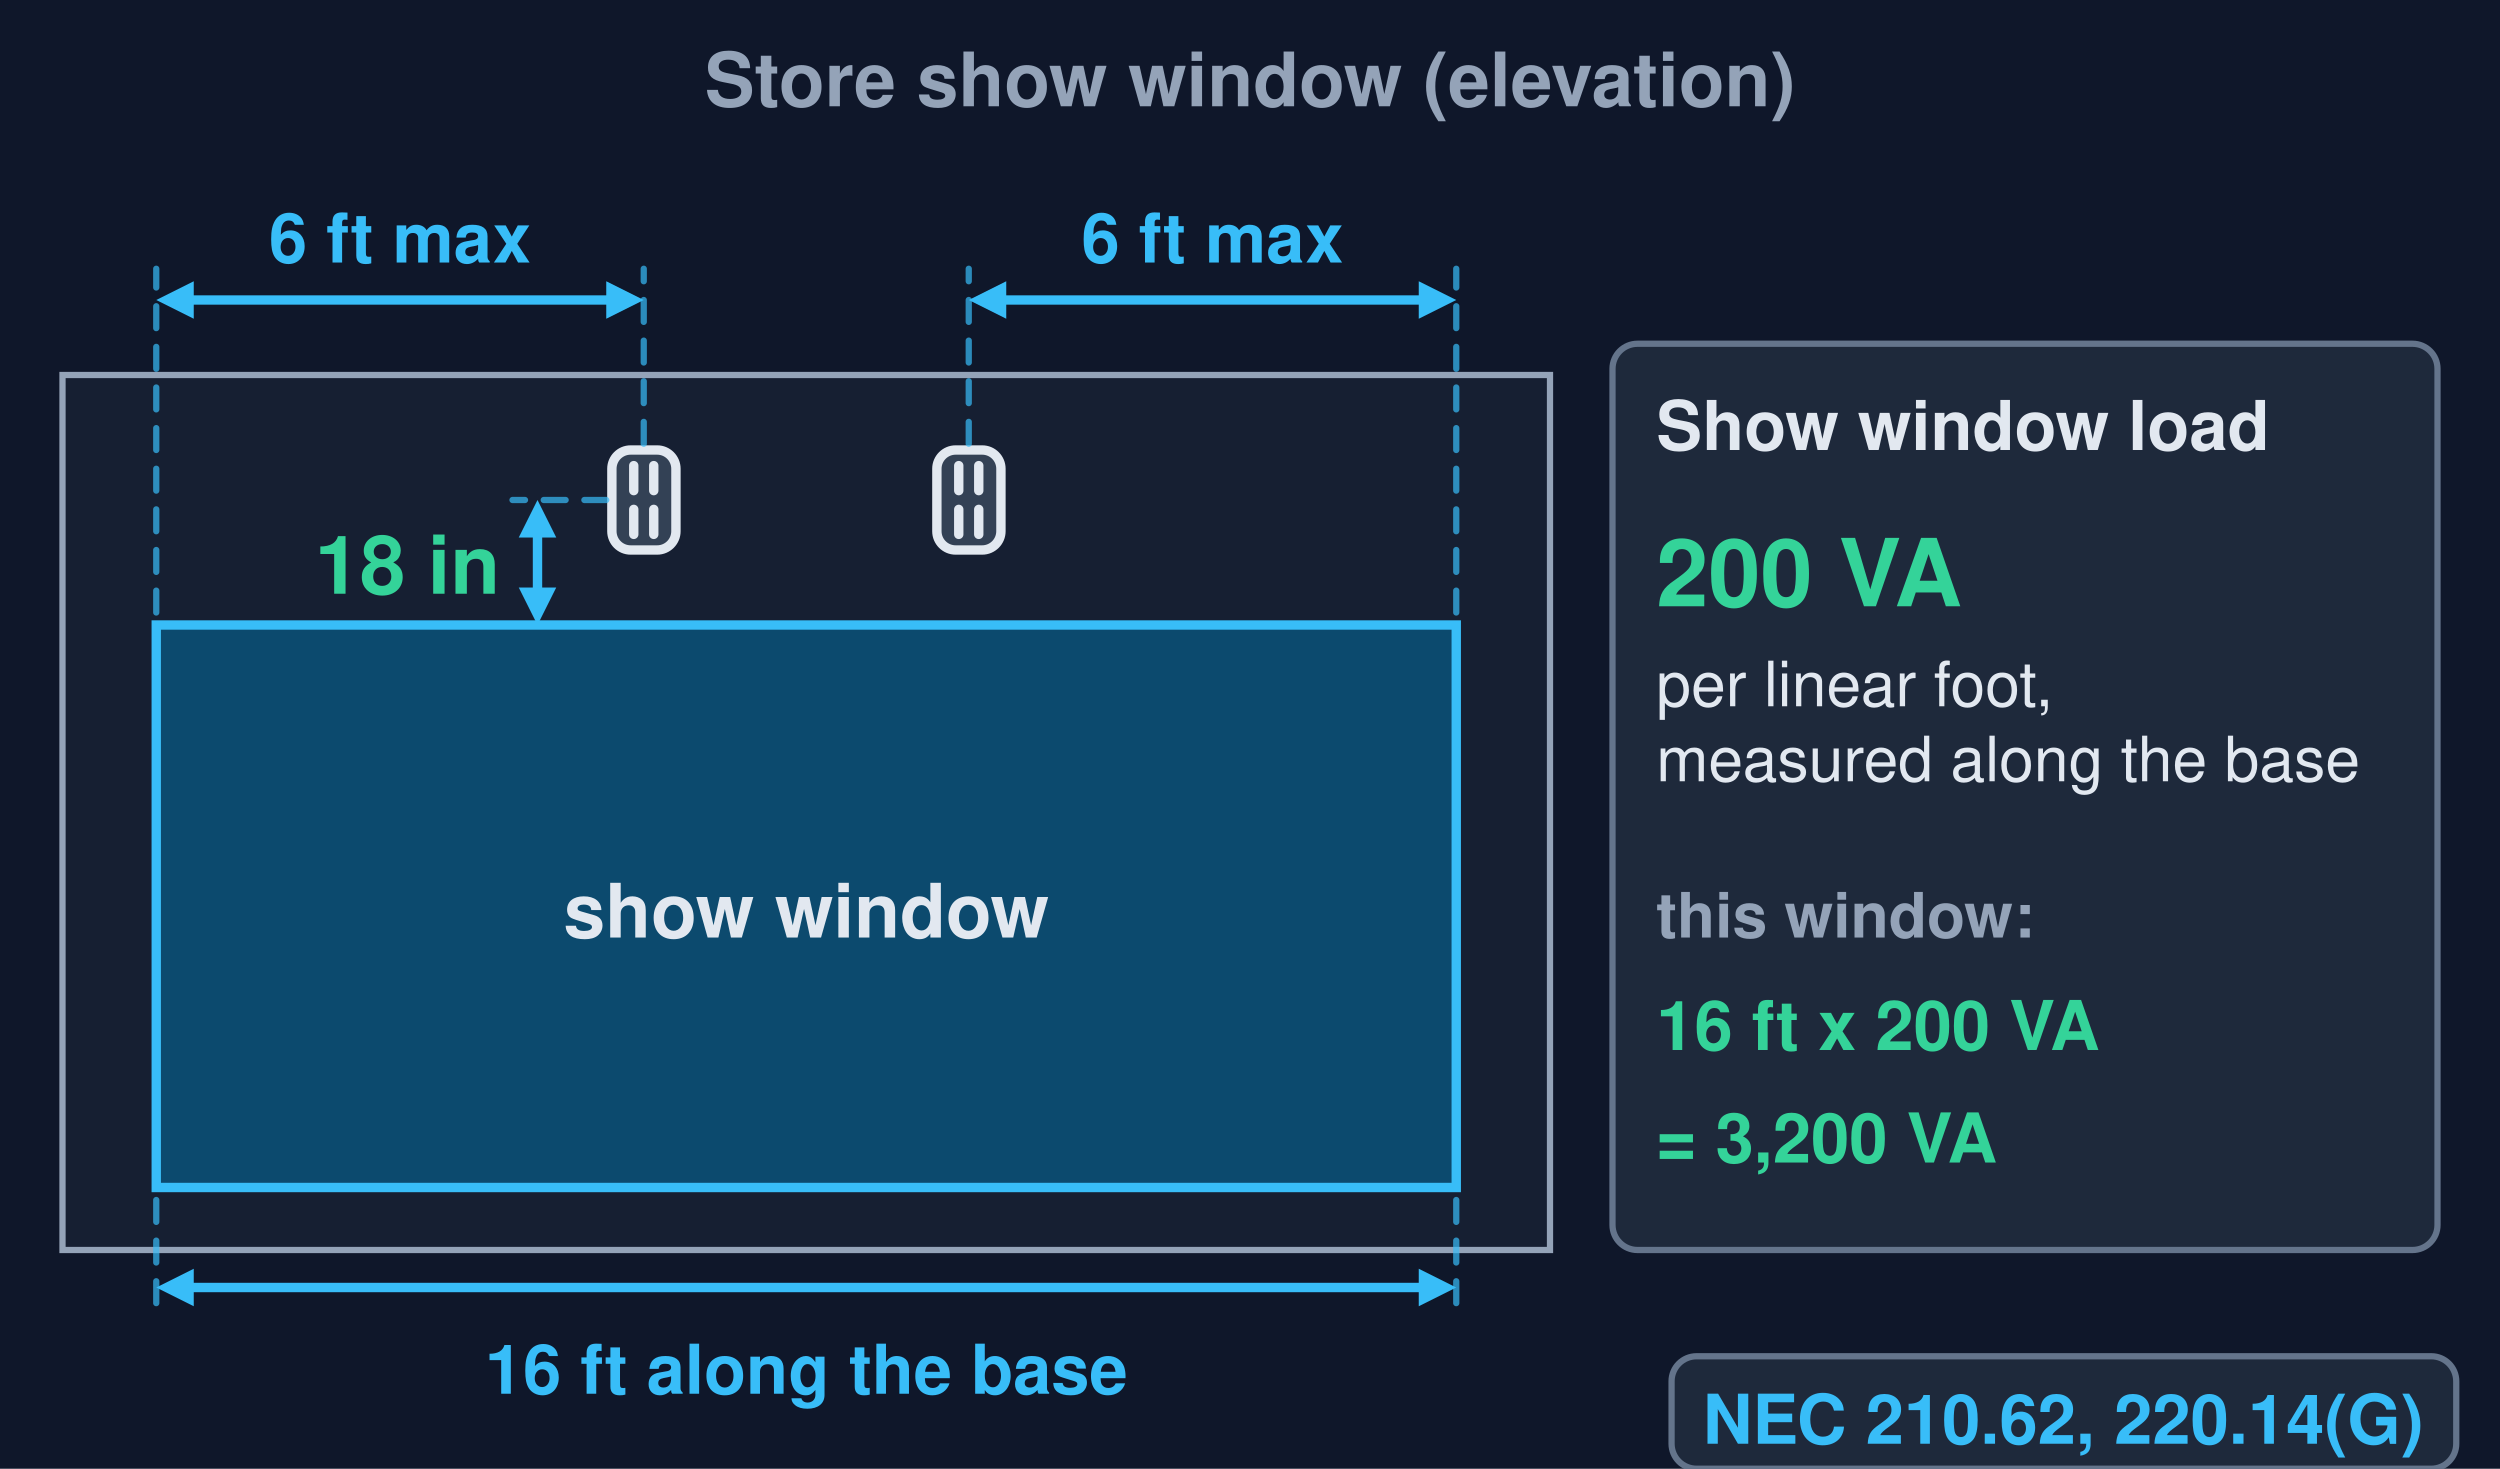
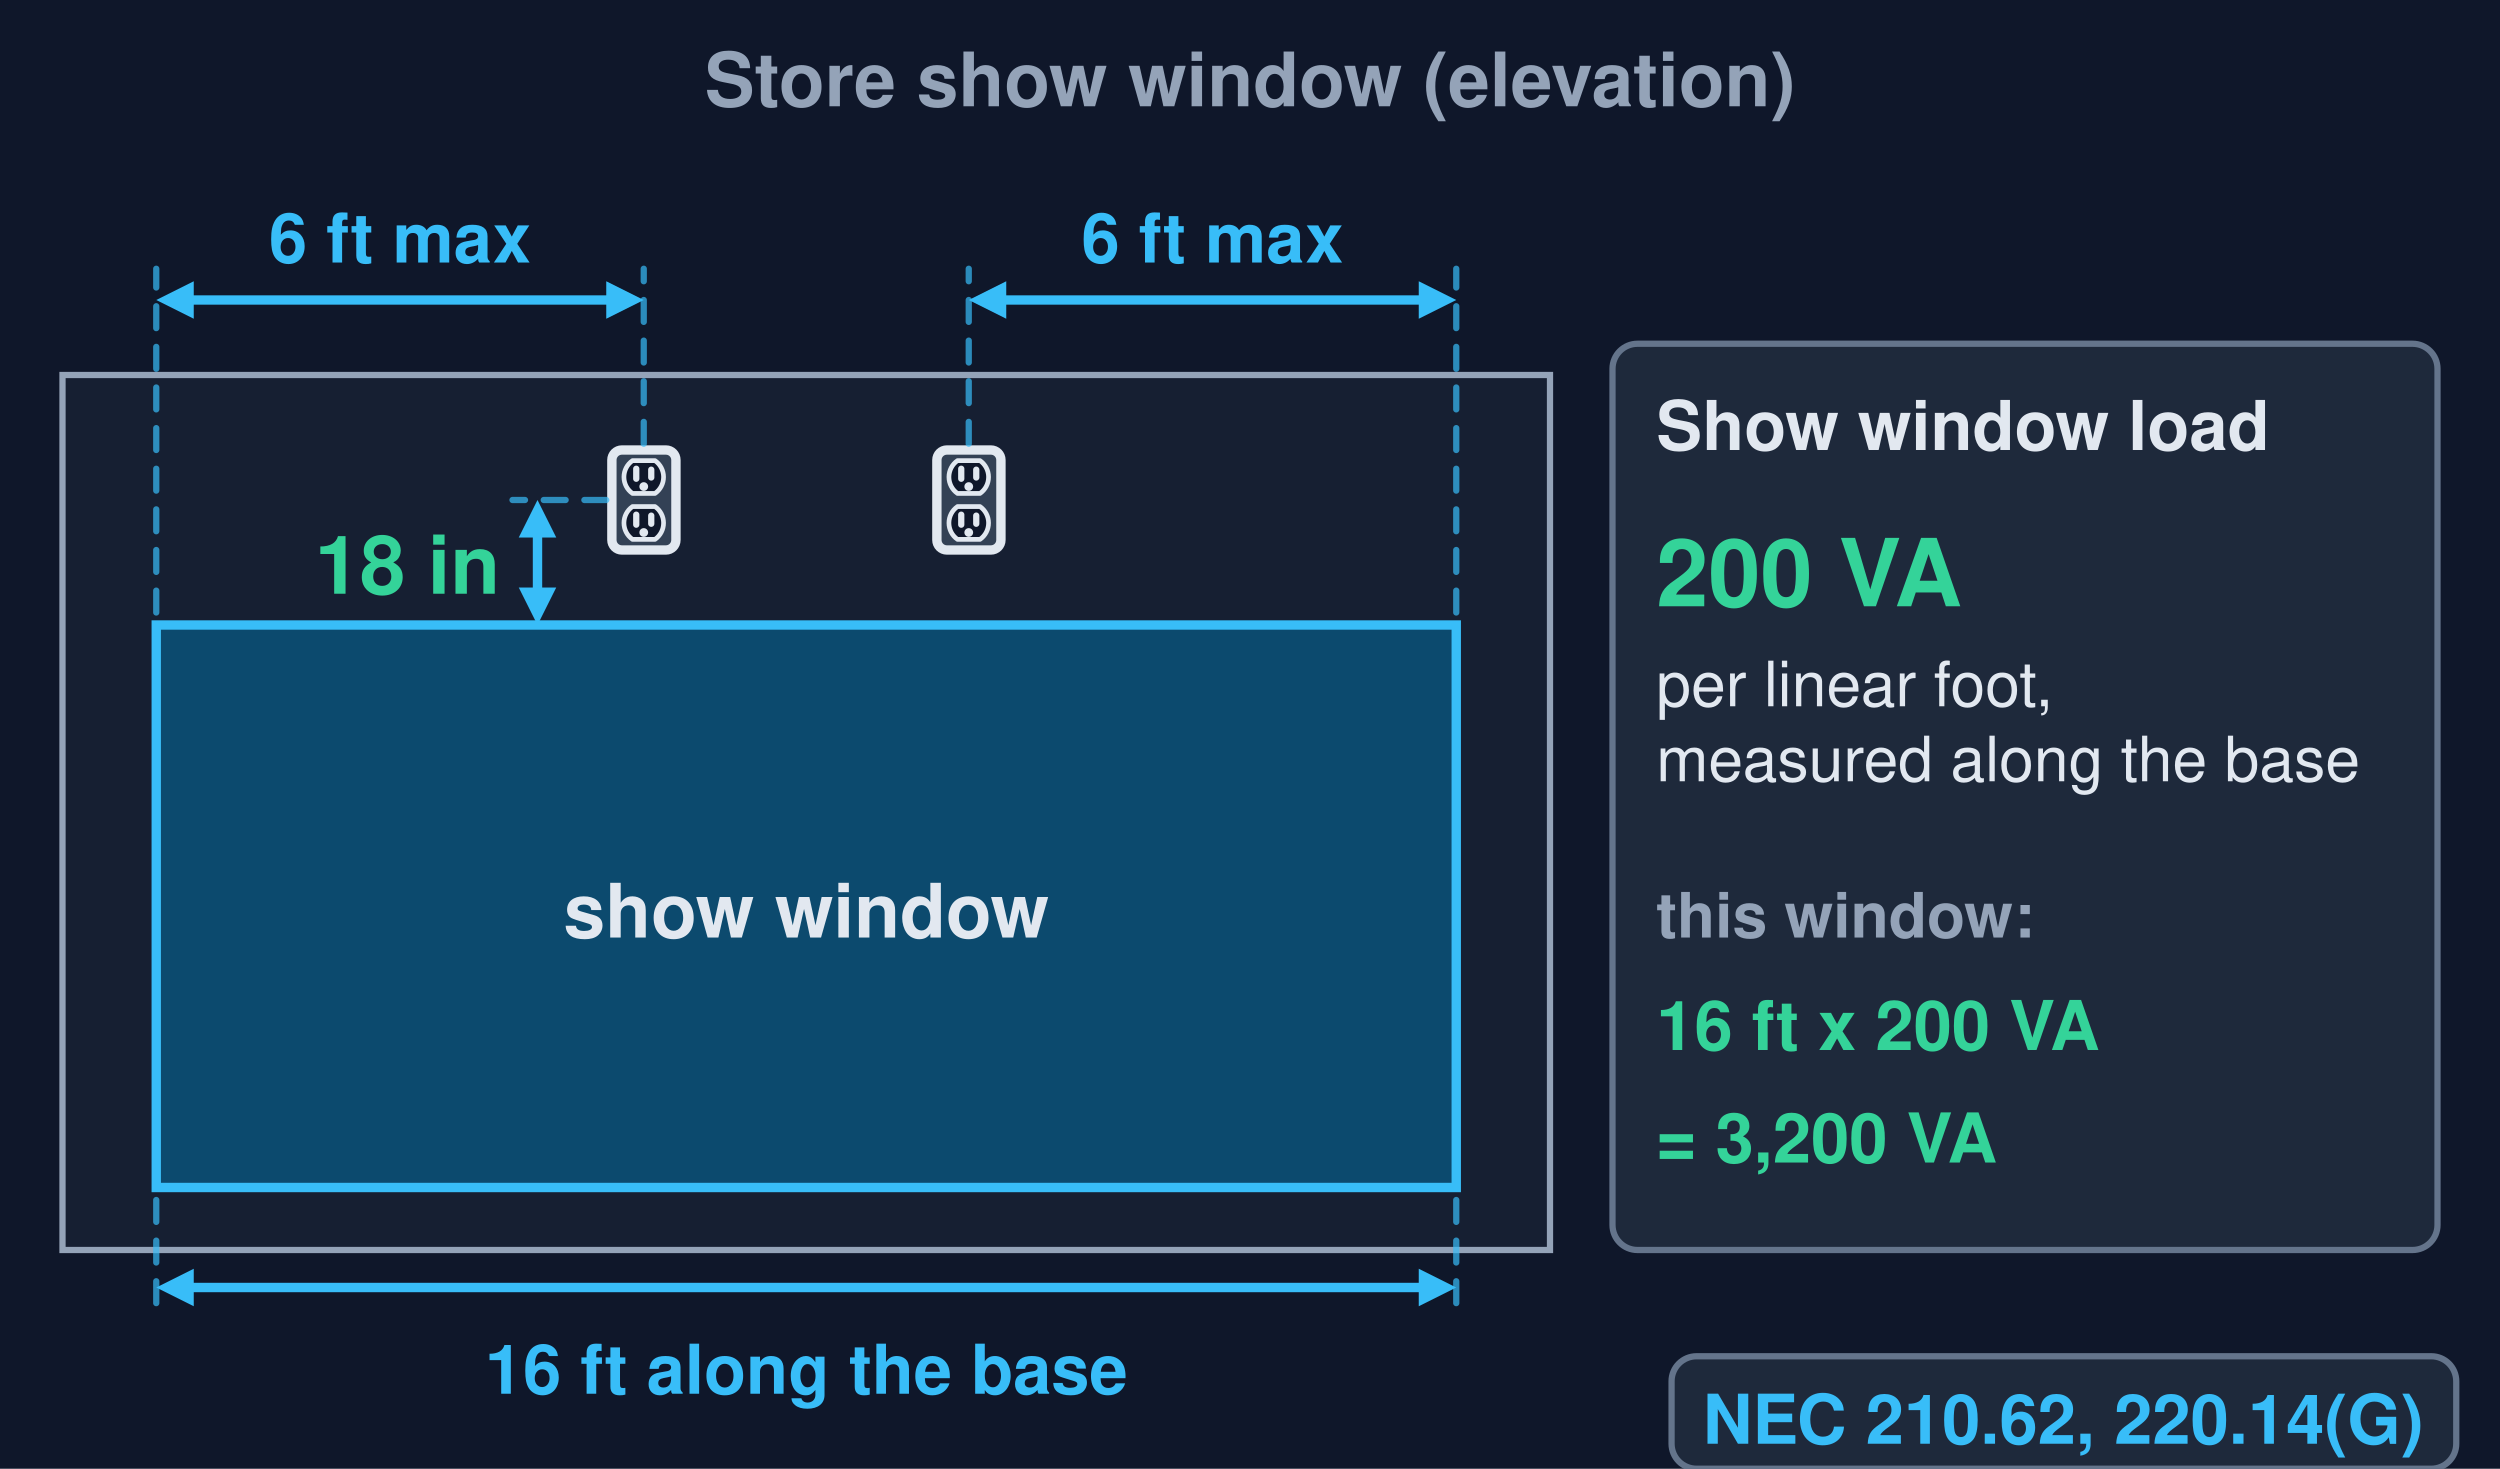
<svg xmlns="http://www.w3.org/2000/svg" width="800" height="470" viewBox="0 0 800 470">
  <rect x="0.0" y="0.0" width="800.0" height="470.0" rx="0" fill="#0f172a" fill-opacity="1.0" stroke="none" stroke-width="2" />
  <text x="400.0" y="34.0" font-family="Helvetica, Arial, sans-serif" font-size="24" font-weight="bold" fill="#94a3b8" text-anchor="middle">Store show window (elevation)</text>
  <rect x="20.0" y="120.0" width="476.0" height="280.0" rx="0" fill="#1e293b" fill-opacity="0.5" stroke="#94a3b8" stroke-width="2" />
  <rect x="50.0" y="200.0" width="416.0" height="180.0" rx="0" fill="#0c4a6e" fill-opacity="1.0" stroke="#38bdf8" stroke-width="3" />
  <text x="258.0" y="300.0" font-family="Helvetica, Arial, sans-serif" font-size="24" font-weight="bold" fill="#e2e8f0" text-anchor="middle">show window</text>
-   <rect x="195.8" y="144.0" width="20.5" height="32.0" rx="6" fill="#334155" fill-opacity="1.0" stroke="#e2e8f0" stroke-width="3" />
-   <line x1="202.8" y1="149.0" x2="202.8" y2="157.0" stroke="#e2e8f0" stroke-width="3" stroke-linecap="round" stroke-opacity="1.0" />
-   <line x1="209.2" y1="149.0" x2="209.2" y2="157.0" stroke="#e2e8f0" stroke-width="3" stroke-linecap="round" stroke-opacity="1.0" />
-   <line x1="202.8" y1="163.0" x2="202.8" y2="171.0" stroke="#e2e8f0" stroke-width="3" stroke-linecap="round" stroke-opacity="1.0" />
-   <line x1="209.2" y1="163.0" x2="209.2" y2="171.0" stroke="#e2e8f0" stroke-width="3" stroke-linecap="round" stroke-opacity="1.0" />
-   <rect x="299.8" y="144.0" width="20.5" height="32.0" rx="6" fill="#334155" fill-opacity="1.0" stroke="#e2e8f0" stroke-width="3" />
-   <line x1="306.8" y1="149.0" x2="306.8" y2="157.0" stroke="#e2e8f0" stroke-width="3" stroke-linecap="round" stroke-opacity="1.0" />
-   <line x1="313.2" y1="149.0" x2="313.2" y2="157.0" stroke="#e2e8f0" stroke-width="3" stroke-linecap="round" stroke-opacity="1.0" />
-   <line x1="306.8" y1="163.0" x2="306.8" y2="171.0" stroke="#e2e8f0" stroke-width="3" stroke-linecap="round" stroke-opacity="1.0" />
-   <line x1="313.2" y1="163.0" x2="313.2" y2="171.0" stroke="#e2e8f0" stroke-width="3" stroke-linecap="round" stroke-opacity="1.0" />
+   <rect x="195.8" y="144.0" width="20.5" height="32.0" rx="3.2" fill="#334155" fill-opacity="1.0" stroke="#e2e8f0" stroke-width="3" />
+   <path d="M 202.4 147.4 L 209.6 147.4 A 6.4 6.4 0 0 1 209.6 157.9 L 202.4 157.9 A 6.4 6.4 0 0 1 202.4 147.4 Z" fill="#0f172a" stroke="#e2e8f0" stroke-width="1.5" stroke-linecap="round" stroke-linejoin="round" />
+   <line x1="203.6" y1="150.0" x2="203.6" y2="153.2" stroke="#e2e8f0" stroke-width="2.0" stroke-linecap="round" stroke-opacity="1.0" />
+   <line x1="208.4" y1="150.3" x2="208.4" y2="152.8" stroke="#e2e8f0" stroke-width="2.0" stroke-linecap="round" stroke-opacity="1.0" />
+   <circle cx="206.0" cy="155.7" r="1.4" fill="#e2e8f0" stroke="none" stroke-width="2" />
+   <path d="M 202.4 162.1 L 209.6 162.1 A 6.4 6.4 0 0 1 209.6 172.6 L 202.4 172.6 A 6.4 6.4 0 0 1 202.4 162.1 Z" fill="#0f172a" stroke="#e2e8f0" stroke-width="1.5" stroke-linecap="round" stroke-linejoin="round" />
+   <line x1="203.6" y1="164.7" x2="203.6" y2="167.9" stroke="#e2e8f0" stroke-width="2.0" stroke-linecap="round" stroke-opacity="1.0" />
+   <line x1="208.4" y1="165.0" x2="208.4" y2="167.6" stroke="#e2e8f0" stroke-width="2.0" stroke-linecap="round" stroke-opacity="1.0" />
+   <circle cx="206.0" cy="170.4" r="1.4" fill="#e2e8f0" stroke="none" stroke-width="2" />
+   <rect x="299.8" y="144.0" width="20.5" height="32.0" rx="3.2" fill="#334155" fill-opacity="1.0" stroke="#e2e8f0" stroke-width="3" />
+   <path d="M 306.4 147.4 L 313.6 147.4 A 6.4 6.4 0 0 1 313.6 157.9 L 306.4 157.9 A 6.4 6.4 0 0 1 306.4 147.4 Z" fill="#0f172a" stroke="#e2e8f0" stroke-width="1.5" stroke-linecap="round" stroke-linejoin="round" />
+   <line x1="307.6" y1="150.0" x2="307.6" y2="153.2" stroke="#e2e8f0" stroke-width="2.0" stroke-linecap="round" stroke-opacity="1.0" />
+   <line x1="312.4" y1="150.3" x2="312.4" y2="152.8" stroke="#e2e8f0" stroke-width="2.0" stroke-linecap="round" stroke-opacity="1.0" />
+   <circle cx="310.0" cy="155.7" r="1.4" fill="#e2e8f0" stroke="none" stroke-width="2" />
+   <path d="M 306.4 162.1 L 313.6 162.1 A 6.4 6.4 0 0 1 313.6 172.6 L 306.4 172.6 A 6.4 6.4 0 0 1 306.4 162.1 Z" fill="#0f172a" stroke="#e2e8f0" stroke-width="1.5" stroke-linecap="round" stroke-linejoin="round" />
+   <line x1="307.6" y1="164.7" x2="307.6" y2="167.9" stroke="#e2e8f0" stroke-width="2.0" stroke-linecap="round" stroke-opacity="1.0" />
+   <line x1="312.4" y1="165.0" x2="312.4" y2="167.6" stroke="#e2e8f0" stroke-width="2.0" stroke-linecap="round" stroke-opacity="1.0" />
+   <circle cx="310.0" cy="170.4" r="1.4" fill="#e2e8f0" stroke="none" stroke-width="2" />
  <line x1="50.0" y1="196.0" x2="50.0" y2="189.0" stroke="#38bdf8" stroke-width="2" stroke-linecap="round" stroke-opacity="0.7" />
  <line x1="50.0" y1="183.0" x2="50.0" y2="176.0" stroke="#38bdf8" stroke-width="2" stroke-linecap="round" stroke-opacity="0.7" />
  <line x1="50.0" y1="170.0" x2="50.0" y2="163.0" stroke="#38bdf8" stroke-width="2" stroke-linecap="round" stroke-opacity="0.7" />
  <line x1="50.0" y1="157.0" x2="50.0" y2="150.0" stroke="#38bdf8" stroke-width="2" stroke-linecap="round" stroke-opacity="0.7" />
  <line x1="50.0" y1="144.0" x2="50.0" y2="137.0" stroke="#38bdf8" stroke-width="2" stroke-linecap="round" stroke-opacity="0.7" />
  <line x1="50.0" y1="131.0" x2="50.0" y2="124.0" stroke="#38bdf8" stroke-width="2" stroke-linecap="round" stroke-opacity="0.7" />
  <line x1="50.0" y1="118.0" x2="50.0" y2="111.0" stroke="#38bdf8" stroke-width="2" stroke-linecap="round" stroke-opacity="0.7" />
  <line x1="50.0" y1="105.0" x2="50.0" y2="98.0" stroke="#38bdf8" stroke-width="2" stroke-linecap="round" stroke-opacity="0.7" />
  <line x1="50.0" y1="92.0" x2="50.0" y2="86.0" stroke="#38bdf8" stroke-width="2" stroke-linecap="round" stroke-opacity="0.7" />
  <line x1="206.0" y1="142.0" x2="206.0" y2="135.0" stroke="#38bdf8" stroke-width="2" stroke-linecap="round" stroke-opacity="0.7" />
  <line x1="206.0" y1="129.0" x2="206.0" y2="122.0" stroke="#38bdf8" stroke-width="2" stroke-linecap="round" stroke-opacity="0.7" />
  <line x1="206.0" y1="116.0" x2="206.0" y2="109.0" stroke="#38bdf8" stroke-width="2" stroke-linecap="round" stroke-opacity="0.7" />
  <line x1="206.0" y1="103.0" x2="206.0" y2="96.0" stroke="#38bdf8" stroke-width="2" stroke-linecap="round" stroke-opacity="0.7" />
  <line x1="206.0" y1="90.0" x2="206.0" y2="86.0" stroke="#38bdf8" stroke-width="2" stroke-linecap="round" stroke-opacity="0.7" />
  <line x1="56.0" y1="96.0" x2="200.0" y2="96.0" stroke="#38bdf8" stroke-width="3" stroke-linecap="round" stroke-opacity="1.0" />
  <polygon points="50.0,96.0 62.0,90.0 62.0,102.0" fill="#38bdf8" fill-opacity="1.0" stroke="none" stroke-width="2" />
  <polygon points="206.0,96.0 194.0,102.0 194.0,90.0" fill="#38bdf8" fill-opacity="1.0" stroke="none" stroke-width="2" />
  <text x="128.0" y="84.0" font-family="Helvetica, Arial, sans-serif" font-size="22" font-weight="bold" fill="#38bdf8" text-anchor="middle">6 ft max</text>
  <line x1="466.0" y1="196.0" x2="466.0" y2="189.0" stroke="#38bdf8" stroke-width="2" stroke-linecap="round" stroke-opacity="0.7" />
  <line x1="466.0" y1="183.0" x2="466.0" y2="176.0" stroke="#38bdf8" stroke-width="2" stroke-linecap="round" stroke-opacity="0.7" />
  <line x1="466.0" y1="170.0" x2="466.0" y2="163.0" stroke="#38bdf8" stroke-width="2" stroke-linecap="round" stroke-opacity="0.7" />
  <line x1="466.0" y1="157.0" x2="466.0" y2="150.0" stroke="#38bdf8" stroke-width="2" stroke-linecap="round" stroke-opacity="0.7" />
  <line x1="466.0" y1="144.0" x2="466.0" y2="137.0" stroke="#38bdf8" stroke-width="2" stroke-linecap="round" stroke-opacity="0.7" />
  <line x1="466.0" y1="131.0" x2="466.0" y2="124.0" stroke="#38bdf8" stroke-width="2" stroke-linecap="round" stroke-opacity="0.7" />
  <line x1="466.0" y1="118.0" x2="466.0" y2="111.0" stroke="#38bdf8" stroke-width="2" stroke-linecap="round" stroke-opacity="0.7" />
  <line x1="466.0" y1="105.0" x2="466.0" y2="98.0" stroke="#38bdf8" stroke-width="2" stroke-linecap="round" stroke-opacity="0.7" />
  <line x1="466.0" y1="92.0" x2="466.0" y2="86.0" stroke="#38bdf8" stroke-width="2" stroke-linecap="round" stroke-opacity="0.7" />
  <line x1="310.0" y1="142.0" x2="310.0" y2="135.0" stroke="#38bdf8" stroke-width="2" stroke-linecap="round" stroke-opacity="0.7" />
  <line x1="310.0" y1="129.0" x2="310.0" y2="122.0" stroke="#38bdf8" stroke-width="2" stroke-linecap="round" stroke-opacity="0.7" />
  <line x1="310.0" y1="116.0" x2="310.0" y2="109.0" stroke="#38bdf8" stroke-width="2" stroke-linecap="round" stroke-opacity="0.7" />
  <line x1="310.0" y1="103.0" x2="310.0" y2="96.0" stroke="#38bdf8" stroke-width="2" stroke-linecap="round" stroke-opacity="0.7" />
  <line x1="310.0" y1="90.0" x2="310.0" y2="86.0" stroke="#38bdf8" stroke-width="2" stroke-linecap="round" stroke-opacity="0.7" />
  <line x1="316.0" y1="96.0" x2="460.0" y2="96.0" stroke="#38bdf8" stroke-width="3" stroke-linecap="round" stroke-opacity="1.0" />
  <polygon points="310.0,96.0 322.0,90.0 322.0,102.0" fill="#38bdf8" fill-opacity="1.0" stroke="none" stroke-width="2" />
  <polygon points="466.0,96.0 454.0,102.0 454.0,90.0" fill="#38bdf8" fill-opacity="1.0" stroke="none" stroke-width="2" />
  <text x="388.0" y="84.0" font-family="Helvetica, Arial, sans-serif" font-size="22" font-weight="bold" fill="#38bdf8" text-anchor="middle">6 ft max</text>
  <line x1="194.0" y1="160.0" x2="187.0" y2="160.0" stroke="#38bdf8" stroke-width="2" stroke-linecap="round" stroke-opacity="0.7" />
  <line x1="181.0" y1="160.0" x2="174.0" y2="160.0" stroke="#38bdf8" stroke-width="2" stroke-linecap="round" stroke-opacity="0.7" />
  <line x1="168.0" y1="160.0" x2="164.0" y2="160.0" stroke="#38bdf8" stroke-width="2" stroke-linecap="round" stroke-opacity="0.7" />
  <line x1="172.0" y1="166.0" x2="172.0" y2="194.0" stroke="#38bdf8" stroke-width="3" stroke-linecap="round" stroke-opacity="1.0" />
  <polygon points="172.0,160.0 178.0,172.0 166.0,172.0" fill="#38bdf8" fill-opacity="1.0" stroke="none" stroke-width="2" />
  <polygon points="172.0,200.0 166.0,188.0 178.0,188.0" fill="#38bdf8" fill-opacity="1.0" stroke="none" stroke-width="2" />
  <text x="160.0" y="190.0" font-family="Helvetica, Arial, sans-serif" font-size="26" font-weight="bold" fill="#34d399" text-anchor="end">18 in</text>
  <line x1="50.0" y1="384.0" x2="50.0" y2="391.0" stroke="#38bdf8" stroke-width="2" stroke-linecap="round" stroke-opacity="0.7" />
  <line x1="50.0" y1="397.0" x2="50.0" y2="404.0" stroke="#38bdf8" stroke-width="2" stroke-linecap="round" stroke-opacity="0.7" />
  <line x1="50.0" y1="410.0" x2="50.0" y2="417.0" stroke="#38bdf8" stroke-width="2" stroke-linecap="round" stroke-opacity="0.7" />
  <line x1="466.0" y1="384.0" x2="466.0" y2="391.0" stroke="#38bdf8" stroke-width="2" stroke-linecap="round" stroke-opacity="0.7" />
  <line x1="466.0" y1="397.0" x2="466.0" y2="404.0" stroke="#38bdf8" stroke-width="2" stroke-linecap="round" stroke-opacity="0.7" />
  <line x1="466.0" y1="410.0" x2="466.0" y2="417.0" stroke="#38bdf8" stroke-width="2" stroke-linecap="round" stroke-opacity="0.7" />
  <line x1="56.0" y1="412.0" x2="460.0" y2="412.0" stroke="#38bdf8" stroke-width="3" stroke-linecap="round" stroke-opacity="1.0" />
  <polygon points="50.0,412.0 62.0,406.0 62.0,418.0" fill="#38bdf8" fill-opacity="1.0" stroke="none" stroke-width="2" />
  <polygon points="466.0,412.0 454.0,418.0 454.0,406.0" fill="#38bdf8" fill-opacity="1.0" stroke="none" stroke-width="2" />
  <text x="258.0" y="446.0" font-family="Helvetica, Arial, sans-serif" font-size="22" font-weight="bold" fill="#38bdf8" text-anchor="middle">16 ft along the base</text>
  <rect x="516.0" y="110.0" width="264.0" height="290.0" rx="8" fill="#1e293b" fill-opacity="1.0" stroke="#64748b" stroke-width="2" />
  <text x="530.0" y="144.0" font-family="Helvetica, Arial, sans-serif" font-size="22" font-weight="bold" fill="#e2e8f0" text-anchor="start">Show window load</text>
  <text x="530.0" y="194.0" font-family="Helvetica, Arial, sans-serif" font-size="30" font-weight="bold" fill="#34d399" text-anchor="start">200 VA</text>
  <text x="530.0" y="226.0" font-family="Helvetica, Arial, sans-serif" font-size="20" fill="#e2e8f0" text-anchor="start">per linear foot,</text>
  <text x="530.0" y="250.0" font-family="Helvetica, Arial, sans-serif" font-size="20" fill="#e2e8f0" text-anchor="start">measured along the base</text>
  <text x="530.0" y="300.0" font-family="Helvetica, Arial, sans-serif" font-size="20" font-weight="bold" fill="#94a3b8" text-anchor="start">this window:</text>
  <text x="530.0" y="336.0" font-family="Helvetica, Arial, sans-serif" font-size="22" font-weight="bold" fill="#34d399" text-anchor="start">16 ft x 200 VA</text>
  <text x="530.0" y="372.0" font-family="Helvetica, Arial, sans-serif" font-size="22" font-weight="bold" fill="#34d399" text-anchor="start">= 3,200 VA</text>
  <rect x="534.9" y="434.0" width="251.1" height="36.0" rx="8" fill="#1e293b" fill-opacity="1.0" stroke="#64748b" stroke-width="2" />
  <text x="544.9" y="462.0" font-family="Helvetica, Arial, sans-serif" font-size="22" font-weight="bold" fill="#38bdf8" text-anchor="start">NEC 210.62, 220.14(G)</text>
</svg>
